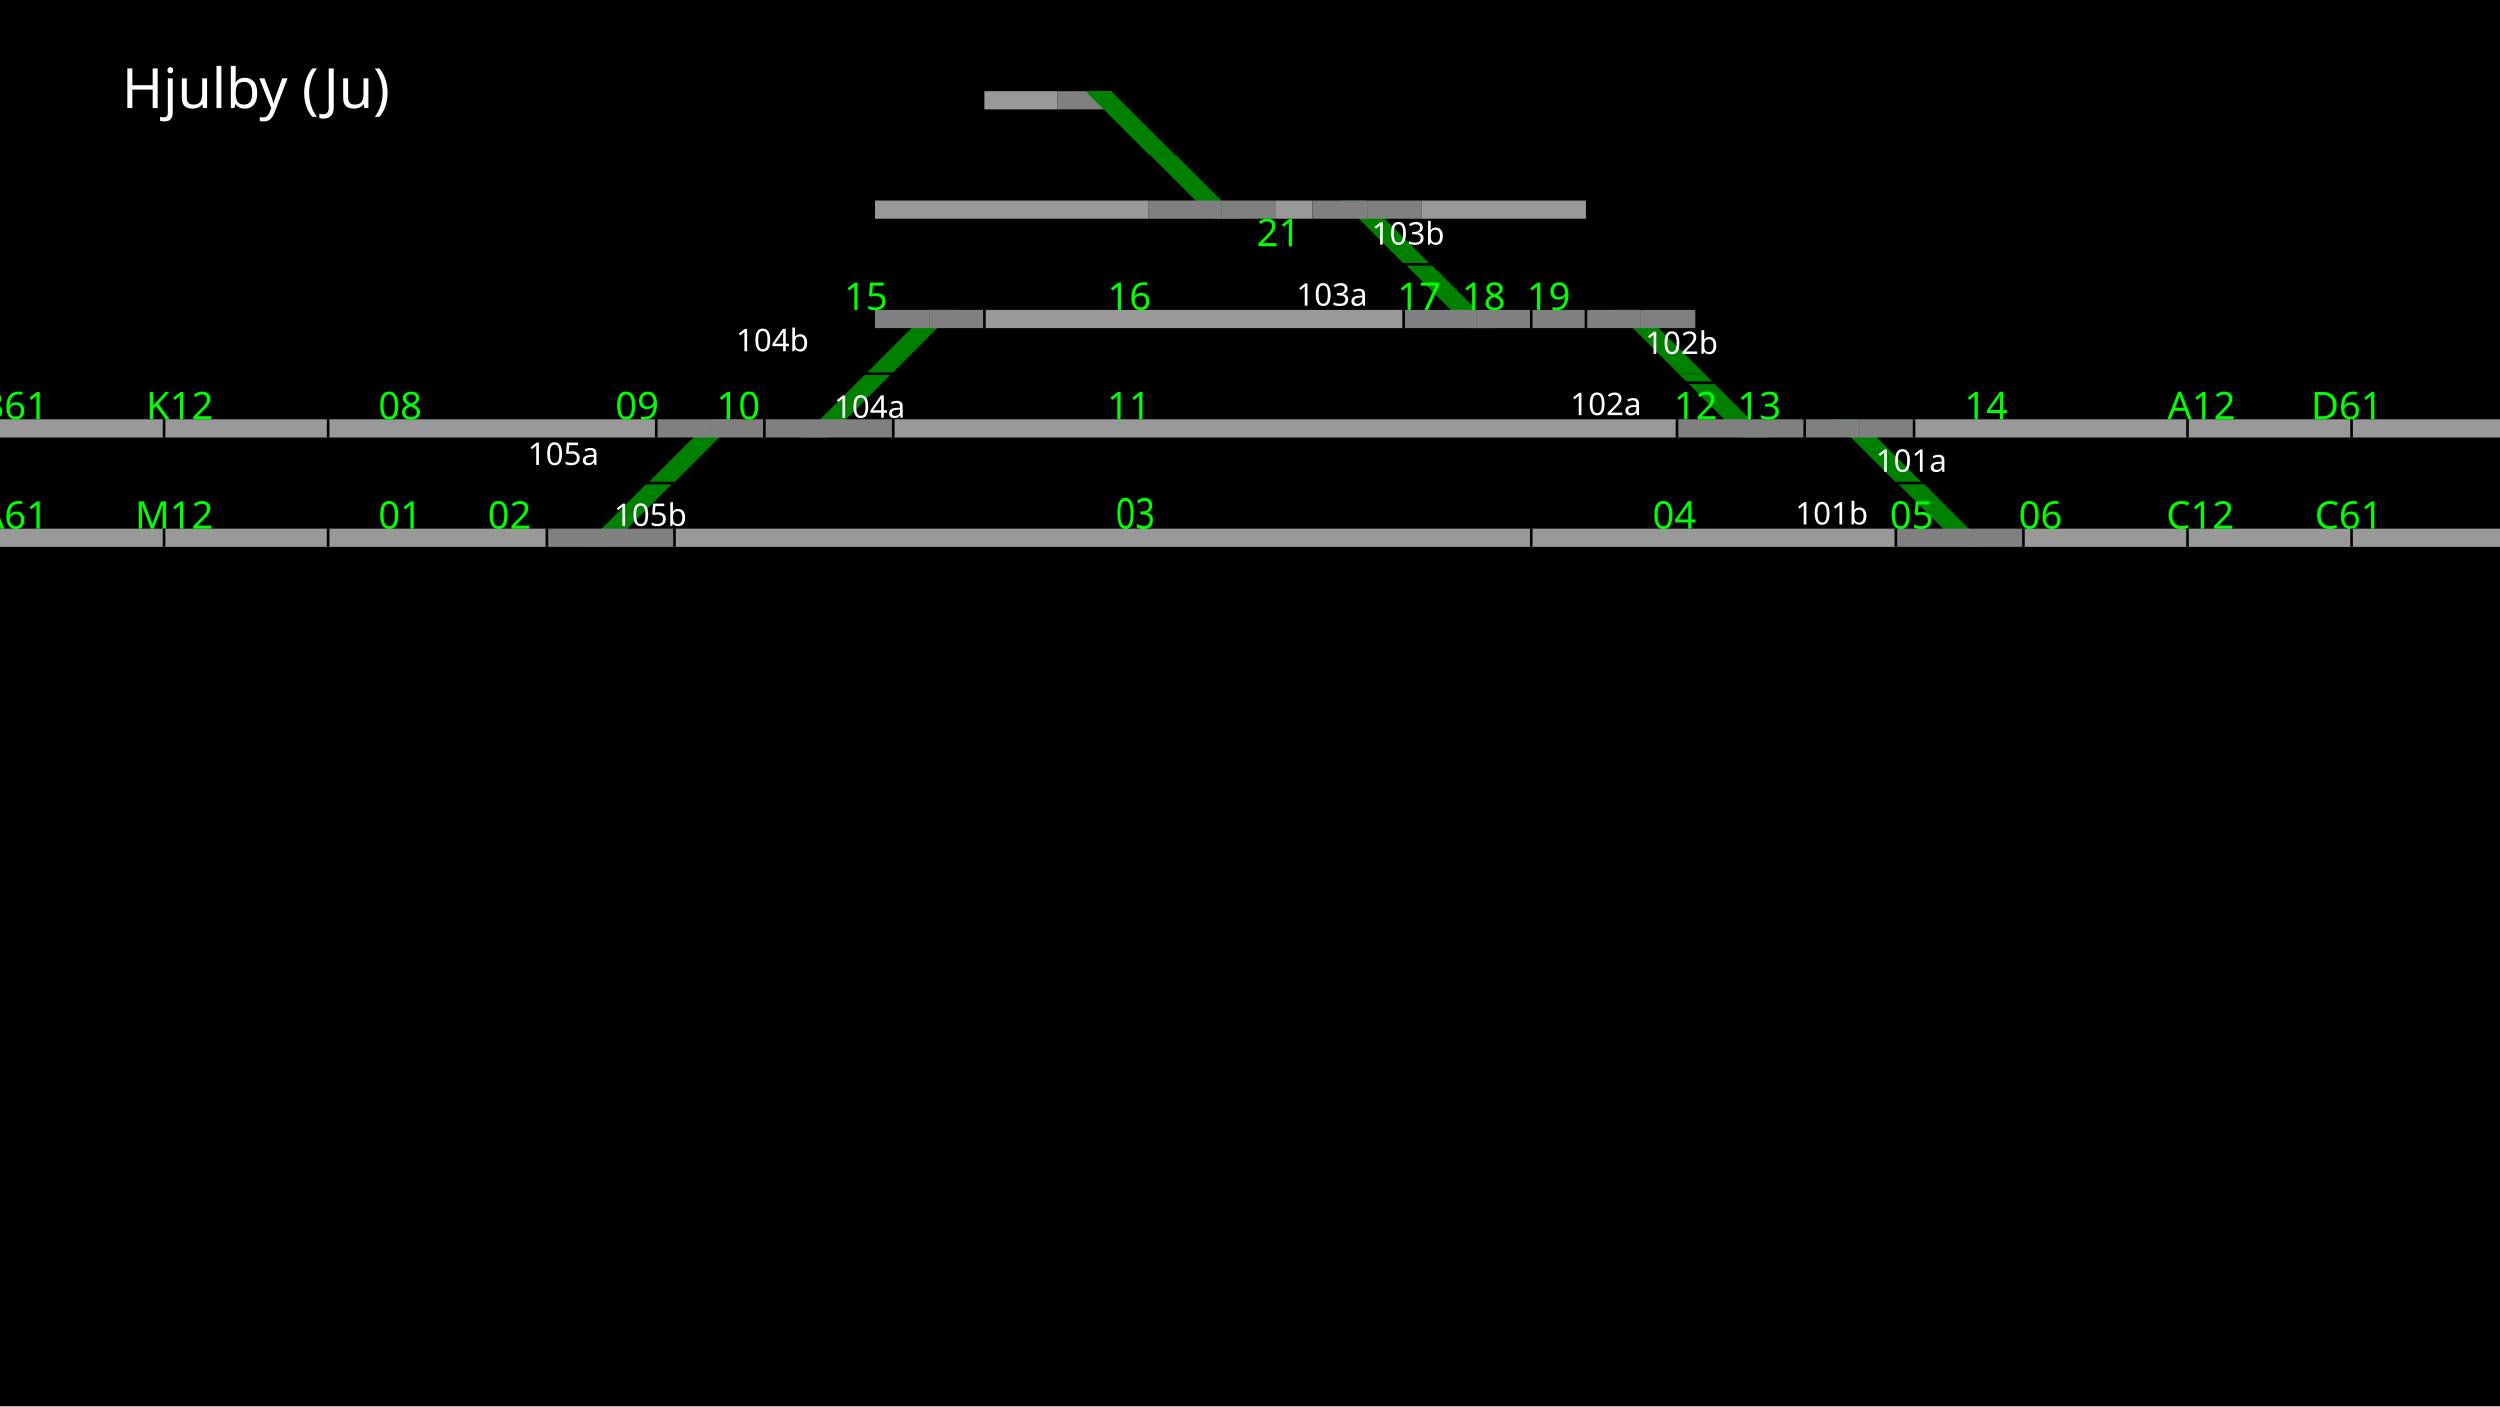
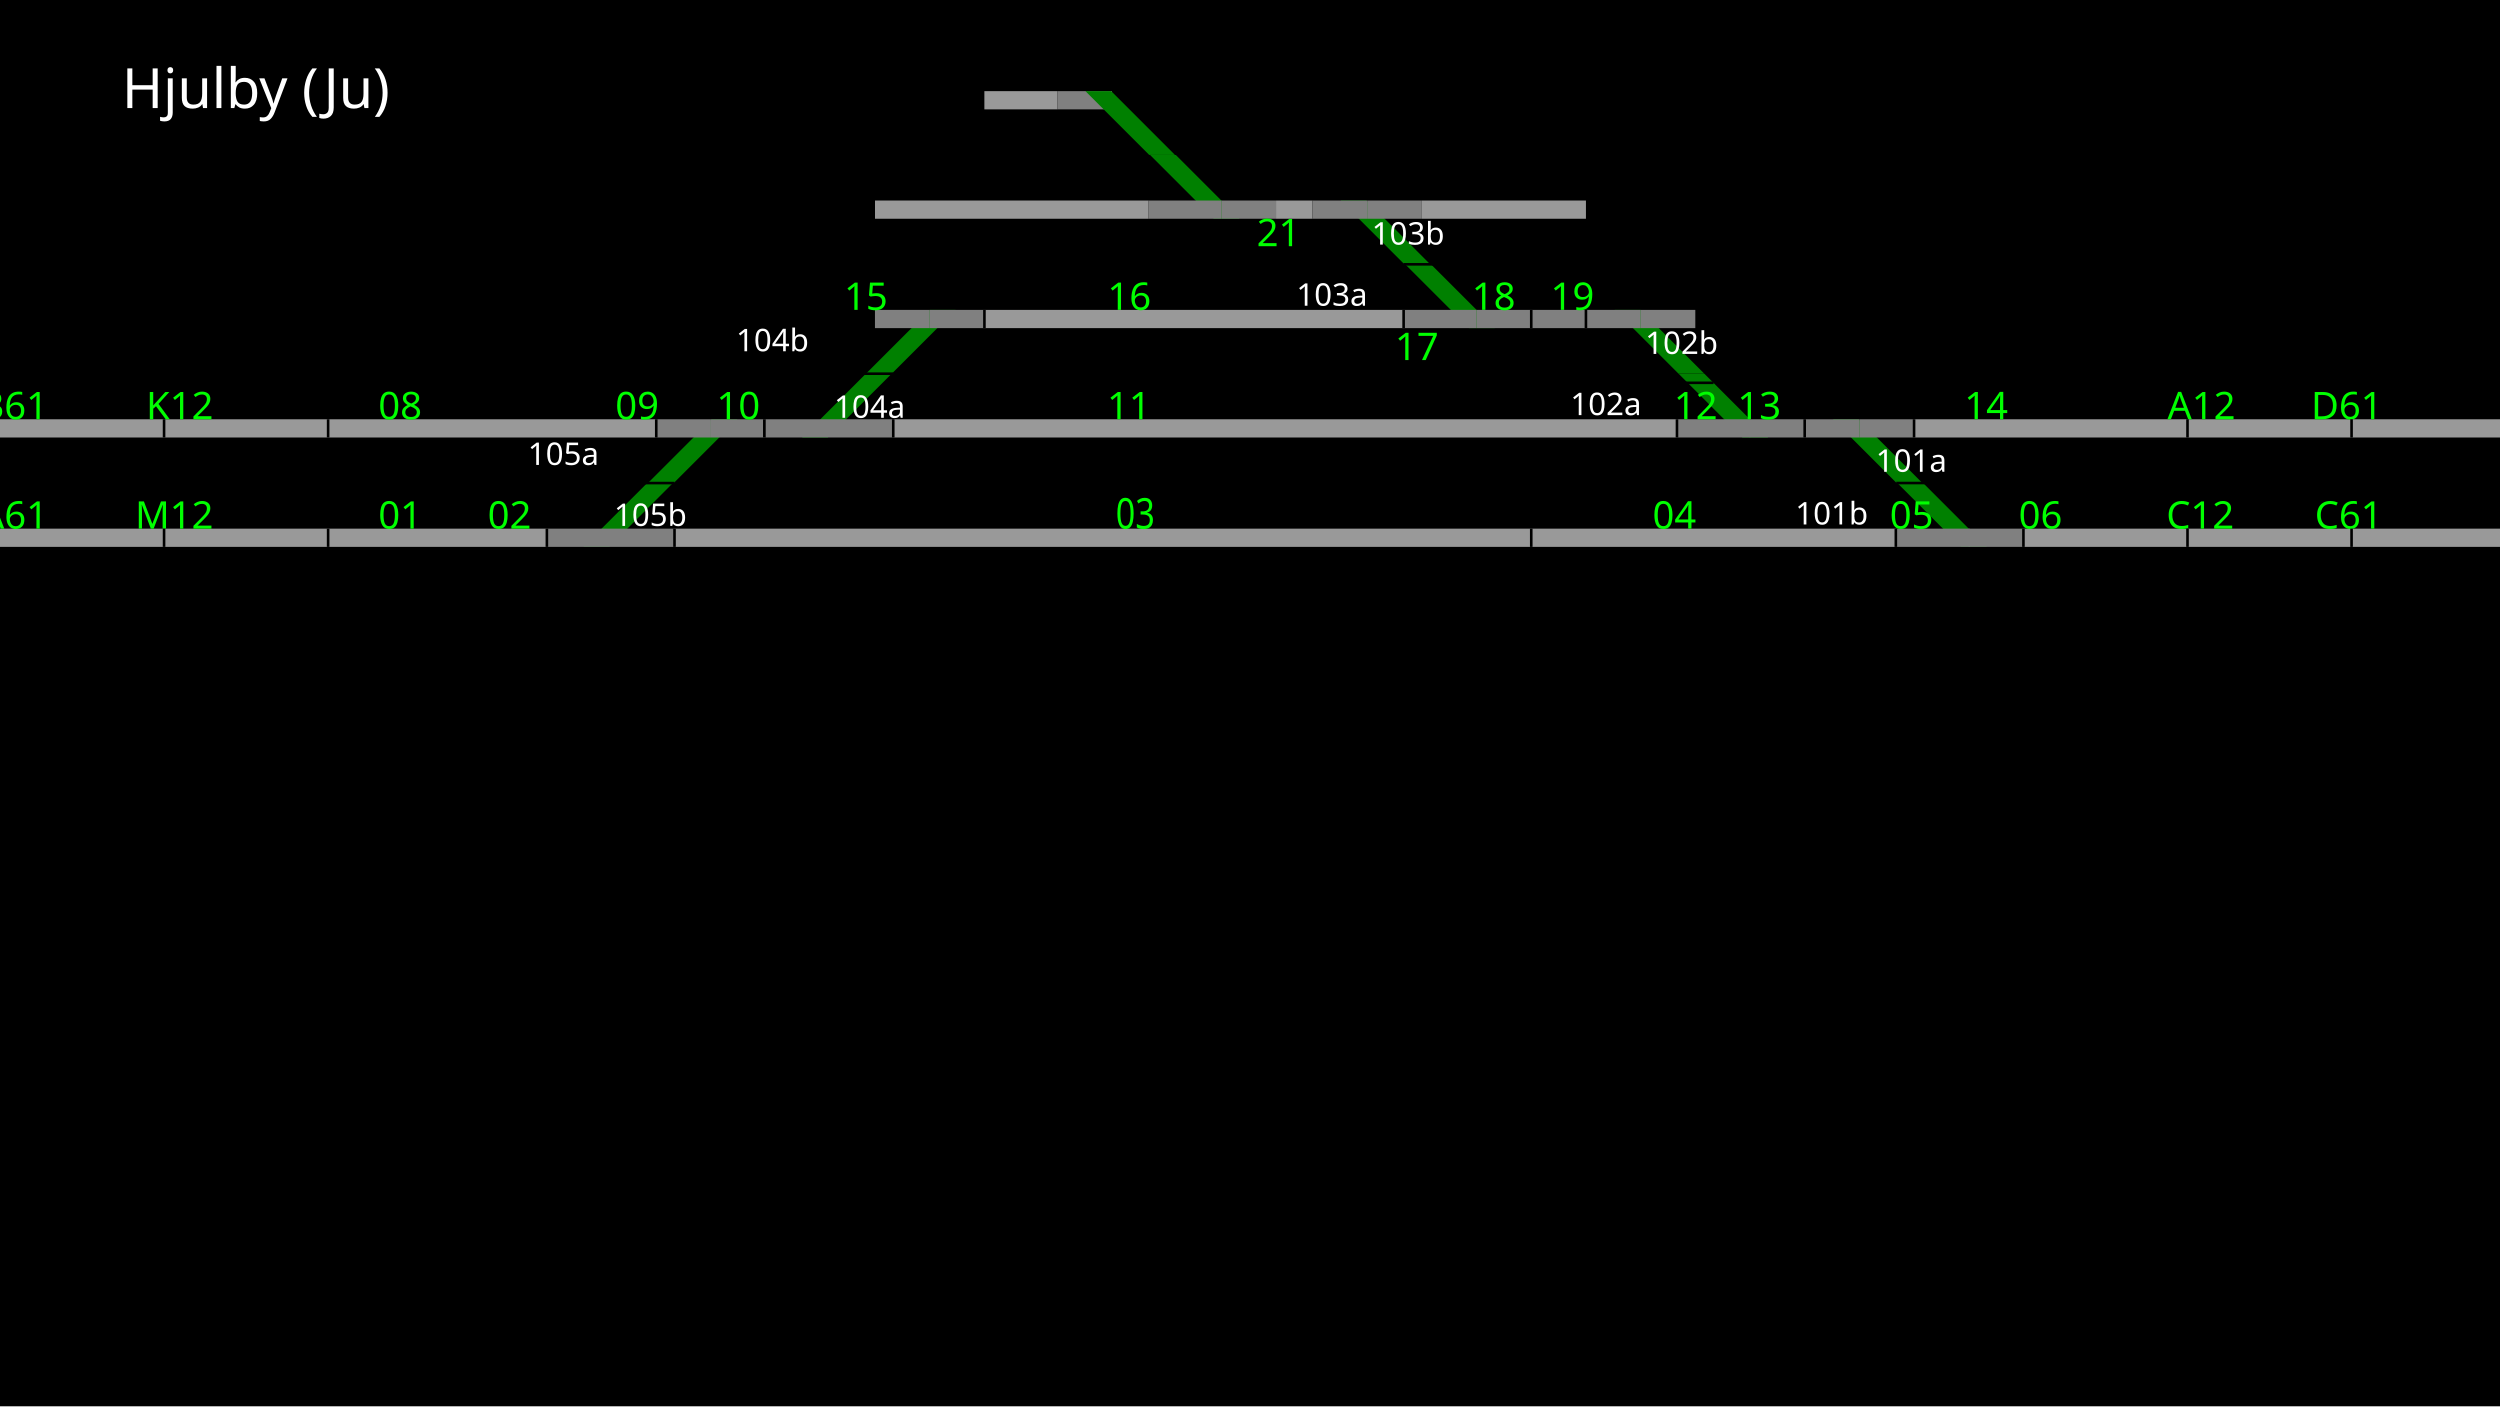
<svg xmlns="http://www.w3.org/2000/svg" width="1920" height="1080" viewBox="0 0 1920 1080" version="1.1" id="svg1">
  <defs id="defs1" />
  <g id="layer1">
    <rect style="fill:#000000;fill-opacity:1;stroke-width:21.602;stroke-linecap:round;stroke-linejoin:round;paint-order:fill markers stroke" id="rect1" width="1920" height="1080" x="0" y="0" />
  </g>
  <g id="layer2" style="fill:#999999">
    <g id="g31">
      <g id="g42" style="display:inline">
        <g id="g15-4-6-0" style="display:inline;fill:#999999" transform="matrix(-1,0,0,1,2492.017,0)">
          <rect style="fill:#008000;fill-opacity:1;stroke-width:1.264;stroke-linecap:round;stroke-linejoin:round;paint-order:fill markers stroke" id="rect3-7-10-3-6-9-1-7" width="69.25" height="19.799" x="-237.588" y="1708" transform="matrix(0.7071068,-0.7071068,1,0,0,0)" />
          <rect style="display:inline;fill:#808080;fill-opacity:1;stroke-width:0.828;stroke-linecap:round;stroke-linejoin:round;paint-order:fill markers stroke" id="rect3-7-8-1-06-8-0" width="41.999" height="14" x="-980" y="154" transform="translate(2492.017)" />
          <rect style="display:inline;fill:#808080;fill-opacity:1;stroke-width:0.956;stroke-linecap:round;stroke-linejoin:round;paint-order:fill markers stroke" id="rect3-7-8-1-06-8" width="56" height="14" x="1554.017" y="154" />
        </g>
        <rect style="fill:#999999;fill-opacity:1;stroke-width:0.112;stroke-linecap:round;stroke-linejoin:round;paint-order:fill markers stroke" id="rect2-0-2-159" width="56" height="14" x="756" y="70" />
        <rect style="display:inline;fill:#808080;fill-opacity:1;stroke-width:0.828;stroke-linecap:round;stroke-linejoin:round;paint-order:fill markers stroke" id="rect3-7-8-2-65-8" width="42" height="14" x="812" y="-84" transform="scale(1,-1)" />
        <rect style="fill:#008000;fill-opacity:1;stroke-width:1.264;stroke-linecap:round;stroke-linejoin:round;paint-order:fill markers stroke" id="rect3-7-10-3-6-04-7-4" width="69.25" height="19.799" x="98.995" y="763.617" transform="matrix(0.7071068,0.7071068,1,0,0,0)" />
        <rect style="fill:#999999;fill-opacity:1;stroke-width:0.216;stroke-linecap:round;stroke-linejoin:round;paint-order:fill markers stroke" id="rect2-0-2-9" width="210" height="14" x="672" y="154" />
        <rect style="display:inline;fill:#999999;fill-opacity:1;stroke-width:0.079;stroke-linecap:round;stroke-linejoin:round;paint-order:fill markers stroke" id="rect2-0-2-3-8" width="28" height="14" x="980" y="154" />
        <rect style="fill:#999999;fill-opacity:1;stroke-width:0.168;stroke-linecap:round;stroke-linejoin:round;paint-order:fill markers stroke" id="rect2-0-2-3" width="126" height="14" x="1092" y="154" />
      </g>
      <g id="g43" style="display:inline">
        <g id="g30" style="display:inline;fill:#999999">
          <g id="g15-48-5" style="fill:#999999" transform="matrix(1,0,0,-1,-510.3831,322)">
            <rect style="fill:#008000;fill-opacity:1;stroke-width:1.264;stroke-linecap:round;stroke-linejoin:round;paint-order:fill markers stroke" id="rect3-7-10-3-6-04-2" width="69.25" height="19.799" x="-237.588" y="1708" transform="matrix(0.7071068,-0.7071068,1,0,0,0)" />
            <rect style="display:inline;fill:#808080;fill-opacity:1;stroke-width:0.828;stroke-linecap:round;stroke-linejoin:round;paint-order:fill markers stroke" id="rect3-7-8-2-6-5" width="42" height="14" x="1560.383" y="154" />
            <rect style="display:inline;fill:#808080;fill-opacity:1;stroke-width:0.828;stroke-linecap:round;stroke-linejoin:round;paint-order:fill markers stroke" id="rect3-7-8-2-4" width="42" height="14" x="1518.383" y="154" />
          </g>
          <g id="g15-4-2" style="fill:#999999" transform="translate(-1092,252)">
            <rect style="fill:#008000;fill-opacity:1;stroke-width:1.264;stroke-linecap:round;stroke-linejoin:round;paint-order:fill markers stroke" id="rect3-7-10-3-6-9-0" width="69.25" height="19.799" x="-237.588" y="1708" transform="matrix(0.7071068,-0.7071068,1,0,0,0)" />
            <rect style="display:inline;fill:#808080;fill-opacity:1;stroke-width:1.264;stroke-linecap:round;stroke-linejoin:round;paint-order:fill markers stroke" id="rect3-7-8-1-6" width="98.017" height="14" x="1512" y="154" />
          </g>
          <g id="g15-48-3" style="fill:#999999" transform="rotate(180,1053.191,245)">
            <rect style="fill:#008000;fill-opacity:1;stroke-width:1.264;stroke-linecap:round;stroke-linejoin:round;paint-order:fill markers stroke" id="rect3-7-10-3-6-04-1" width="69.25" height="19.799" x="-237.588" y="1708" transform="matrix(0.7071068,-0.7071068,1,0,0,0)" />
            <rect style="display:inline;fill:#808080;fill-opacity:1;stroke-width:0.828;stroke-linecap:round;stroke-linejoin:round;paint-order:fill markers stroke" id="rect3-7-8-2-6-4" width="42" height="14" x="1560.383" y="154" />
            <rect style="display:inline;fill:#808080;fill-opacity:1;stroke-width:0.828;stroke-linecap:round;stroke-linejoin:round;paint-order:fill markers stroke" id="rect3-7-8-2-9" width="42" height="14" x="1518.383" y="154" />
          </g>
          <g id="g15-4-6-8" style="fill:#999999" transform="rotate(180,1136.929,203)">
            <rect style="fill:#008000;fill-opacity:1;stroke-width:1.264;stroke-linecap:round;stroke-linejoin:round;paint-order:fill markers stroke" id="rect3-7-10-3-6-9-1-9" width="69.25" height="19.799" x="-237.588" y="1708" transform="matrix(0.7071068,-0.7071068,1,0,0,0)" />
            <rect style="display:inline;fill:#808080;fill-opacity:1;stroke-width:0.828;stroke-linecap:round;stroke-linejoin:round;paint-order:fill markers stroke" id="rect3-7-8-1-06-7" width="42.035" height="14" x="1517.824" y="154" />
            <rect style="display:inline;fill:#808080;fill-opacity:1;stroke-width:0.828;stroke-linecap:round;stroke-linejoin:round;paint-order:fill markers stroke" id="rect3-7-8-1-06-7-0" width="42.035" height="14" x="-1601.894" y="-168" transform="scale(-1)" />
          </g>
          <g id="g15-4-7-8" style="fill:#999999" transform="translate(-924,168)">
            <rect style="fill:#008000;fill-opacity:1;stroke-width:1.264;stroke-linecap:round;stroke-linejoin:round;paint-order:fill markers stroke" id="rect3-7-10-3-6-9-8-9" width="69.25" height="19.799" x="-237.588" y="1708" transform="matrix(0.7071068,-0.7071068,1,0,0,0)" />
            <rect style="display:inline;fill:#808080;fill-opacity:1;stroke-width:1.264;stroke-linecap:round;stroke-linejoin:round;paint-order:fill markers stroke" id="rect3-7-8-1-4-2" width="98.017" height="14" x="1512" y="154" />
          </g>
          <g id="g15-4-6" style="fill:#999999" transform="matrix(-1,0,0,1,2688,84)">
            <rect style="fill:#008000;fill-opacity:1;stroke-width:1.264;stroke-linecap:round;stroke-linejoin:round;paint-order:fill markers stroke" id="rect3-7-10-3-6-9-1" width="69.25" height="19.799" x="-237.588" y="1708" transform="matrix(0.7071068,-0.7071068,1,0,0,0)" />
            <rect style="display:inline;fill:#808080;fill-opacity:1;stroke-width:0.956;stroke-linecap:round;stroke-linejoin:round;paint-order:fill markers stroke" id="rect3-7-8-1-06" width="56.017" height="14" x="1554" y="154" />
            <rect style="display:inline;fill:#808080;fill-opacity:1;stroke-width:0.828;stroke-linecap:round;stroke-linejoin:round;paint-order:fill markers stroke" id="rect3-7-8-1-06-0" width="42.008" height="14" x="-1176" y="238" transform="translate(2688,-84)" />
          </g>
          <g id="g15-4-7-4" style="fill:#999999" transform="matrix(1,0,0,-1,-299.8826,406)">
            <rect style="fill:#008000;fill-opacity:1;stroke-width:1.264;stroke-linecap:round;stroke-linejoin:round;paint-order:fill markers stroke" id="rect3-7-10-3-6-9-8-0" width="69.25" height="19.799" x="-237.588" y="1708" transform="matrix(0.7071068,-0.7071068,1,0,0,0)" />
            <rect style="display:inline;fill:#808080;fill-opacity:1;stroke-width:0.828;stroke-linecap:round;stroke-linejoin:round;paint-order:fill markers stroke" id="rect3-7-8-1-4-6" width="42" height="14" x="1559.883" y="154" />
            <rect style="display:inline;fill:#808080;fill-opacity:1;stroke-width:0.828;stroke-linecap:round;stroke-linejoin:round;paint-order:fill markers stroke" id="rect3-7-8-1-4-6-8" width="42" height="14" x="1260" y="-252" transform="translate(257.8826,406)" />
          </g>
          <g id="g15-4-7" style="fill:#999999" transform="matrix(-1,0,0,1,2897.928,168)">
            <rect style="fill:#008000;fill-opacity:1;stroke-width:1.264;stroke-linecap:round;stroke-linejoin:round;paint-order:fill markers stroke" id="rect3-7-10-3-6-9-8" width="69.25" height="19.799" x="-237.588" y="1708" transform="matrix(0.7071068,-0.7071068,1,0,0,0)" />
            <rect style="display:inline;fill:#808080;fill-opacity:1;stroke-width:0.957;stroke-linecap:round;stroke-linejoin:round;paint-order:fill markers stroke" id="rect3-7-8-1-4" width="56.177" height="14" x="1553.84" y="154" />
            <rect style="display:inline;fill:#808080;fill-opacity:1;stroke-width:0.829;stroke-linecap:round;stroke-linejoin:round;paint-order:fill markers stroke" id="rect3-7-8-1-4-0" width="42.088" height="14" x="-1385.995" y="322" transform="translate(2897.928,-168)" />
          </g>
          <g id="g15-4" style="fill:#999999" transform="matrix(-1,0,0,1,3066,252)">
            <rect style="fill:#008000;fill-opacity:1;stroke-width:1.264;stroke-linecap:round;stroke-linejoin:round;paint-order:fill markers stroke" id="rect3-7-10-3-6-9" width="69.25" height="19.799" x="-237.588" y="1708" transform="matrix(0.7071068,-0.7071068,1,0,0,0)" />
            <rect style="display:inline;fill:#808080;fill-opacity:1;stroke-width:0.961;stroke-linecap:round;stroke-linejoin:round;paint-order:fill markers stroke" id="rect3-7-8-1-7" width="56.617" height="14" x="-1512.617" y="406" transform="translate(3066,-252)" />
            <rect style="display:inline;fill:#808080;fill-opacity:1;stroke-width:0.828;stroke-linecap:round;stroke-linejoin:round;paint-order:fill markers stroke" id="rect3-7-8-1" width="42" height="14" x="1512" y="154" />
          </g>
          <g id="g15-48" style="fill:#999999" transform="matrix(1,0,0,-1,-132.383,490)">
            <rect style="fill:#008000;fill-opacity:1;stroke-width:1.264;stroke-linecap:round;stroke-linejoin:round;paint-order:fill markers stroke" id="rect3-7-10-3-6-04" width="69.25" height="19.799" x="-237.588" y="1708" transform="matrix(0.7071068,-0.7071068,1,0,0,0)" />
            <rect style="display:inline;fill:#808080;fill-opacity:1;stroke-width:0.828;stroke-linecap:round;stroke-linejoin:round;paint-order:fill markers stroke" id="rect3-7-8-2-6" width="42" height="14" x="1560.383" y="154" />
            <rect style="display:inline;fill:#808080;fill-opacity:1;stroke-width:0.828;stroke-linecap:round;stroke-linejoin:round;paint-order:fill markers stroke" id="rect3-7-8-2" width="42" height="14" x="1518.383" y="154" />
          </g>
        </g>
        <rect style="display:inline;fill:#808080;fill-opacity:1;stroke-width:0.828;stroke-linecap:round;stroke-linejoin:round;paint-order:fill markers stroke" id="rect3-7-8-1-4-6-8-1" width="42" height="14" x="1475.883" y="154" transform="matrix(1,0,0,-1,-299.8826,406)" />
        <rect style="fill:#999999;fill-opacity:1;stroke-width:0.268;stroke-linecap:round;stroke-linejoin:round;paint-order:fill markers stroke" id="rect2-0-2-15" width="321.948" height="14" x="756.035" y="238" />
        <rect style="fill:#999999;fill-opacity:1;stroke-width:0.159;stroke-linecap:round;stroke-linejoin:round;paint-order:fill markers stroke" id="rect2-8-8-4" width="114" height="14" x="1806" y="322" />
        <rect style="fill:#999999;fill-opacity:1;stroke-width:0.168;stroke-linecap:round;stroke-linejoin:round;paint-order:fill markers stroke" id="rect2-8-8" width="126" height="14" x="1680" y="322" />
        <rect style="fill:#999999;fill-opacity:1;stroke-width:0.216;stroke-linecap:round;stroke-linejoin:round;paint-order:fill markers stroke" id="rect2-8" width="210" height="14" x="1470" y="322" />
        <rect style="fill:#999999;fill-opacity:1;stroke-width:0.366;stroke-linecap:round;stroke-linejoin:round;paint-order:fill markers stroke" id="rect2-0-2-2" width="601.895" height="14" x="686.017" y="322" />
        <rect style="fill:#999999;fill-opacity:1;stroke-width:0.237;stroke-linecap:round;stroke-linejoin:round;paint-order:fill markers stroke" id="rect2-09" width="252" height="14" x="252" y="322" />
        <rect style="fill:#999999;fill-opacity:1;stroke-width:0.168;stroke-linecap:round;stroke-linejoin:round;paint-order:fill markers stroke" id="rect2-9" width="126" height="14" x="126" y="322" />
        <rect style="fill:#999999;fill-opacity:1;stroke-width:0.168;stroke-linecap:round;stroke-linejoin:round;paint-order:fill markers stroke" id="rect2" width="126" height="14" x="0" y="322" />
        <rect style="fill:#999999;fill-opacity:1;stroke-width:0.159;stroke-linecap:round;stroke-linejoin:round;paint-order:fill markers stroke" id="rect2-0-2" width="114" height="14" x="1806" y="406" />
        <rect style="fill:#999999;fill-opacity:1;stroke-width:0.168;stroke-linecap:round;stroke-linejoin:round;paint-order:fill markers stroke" id="rect2-0-2-29" width="126" height="14" x="1680" y="406" />
        <rect style="fill:#999999;fill-opacity:1;stroke-width:0.168;stroke-linecap:round;stroke-linejoin:round;paint-order:fill markers stroke" id="rect2-0-2-27" width="126" height="14" x="1554" y="406" />
        <rect style="fill:#999999;fill-opacity:1;stroke-width:0.25;stroke-linecap:round;stroke-linejoin:round;paint-order:fill markers stroke" id="rect2-0-2-1-6" width="280" height="14" x="1176" y="406" />
        <rect style="fill:#999999;fill-opacity:1;stroke-width:0.383;stroke-linecap:round;stroke-linejoin:round;paint-order:fill markers stroke" id="rect2-0-2-1" width="657.983" height="14" x="518.017" y="406" />
        <rect style="fill:#999999;fill-opacity:1;stroke-width:0.194;stroke-linecap:round;stroke-linejoin:round;paint-order:fill markers stroke" id="rect2-0-8" width="168" height="14" x="252" y="406" />
        <rect style="fill:#999999;fill-opacity:1;stroke-width:0.168;stroke-linecap:round;stroke-linejoin:round;paint-order:fill markers stroke" id="rect2-0-9" width="126" height="14" x="126" y="406" />
        <rect style="fill:#999999;fill-opacity:1;stroke-width:0.168;stroke-linecap:round;stroke-linejoin:round;paint-order:fill markers stroke" id="rect2-0" width="126" height="14" x="0" y="406" />
      </g>
    </g>
    <g id="g8" style="display:inline">
      <text xml:space="preserve" style="fill:#00ff00;display:inline;font-size:29.333px;line-height:normal;font-family:OCRA;-inkscape-font-specification:'OCRA, Normal';font-variant-ligatures:none;text-decoration-color:#000000;text-anchor:end;stroke-width:0;-inkscape-stroke:none;stop-color:#000000;font-weight:normal;font-style:normal;font-stretch:normal;font-variant:normal;font-variant-caps:normal;font-variant-numeric:normal;font-variant-east-asian:normal" x="1052.091" y="189.067" id="text22">
        <tspan id="tspan22" x="1052.091" y="189.067">21</tspan>
      </text>
-       <text xml:space="preserve" style="fill:#00ff00;font-size:29.333px;line-height:normal;font-family:OCRA;-inkscape-font-specification:'OCRA, Normal';font-variant-ligatures:none;text-decoration-color:#000000;text-anchor:end;stroke-width:0;-inkscape-stroke:none;stop-color:#000000;font-weight:normal;font-style:normal;font-stretch:normal;font-variant:normal;font-variant-caps:normal;font-variant-numeric:normal;font-variant-east-asian:normal" x="1259.487" y="238" id="text27">
-         <tspan id="tspan27" x="1259.487" y="238">19</tspan>
-       </text>
-       <text xml:space="preserve" style="fill:#00ff00;font-size:29.333px;line-height:normal;font-family:OCRA;-inkscape-font-specification:'OCRA, Normal';font-variant-ligatures:none;text-decoration-color:#000000;text-anchor:end;stroke-width:0;-inkscape-stroke:none;stop-color:#000000;font-weight:normal;font-style:normal;font-stretch:normal;font-variant:normal;font-variant-caps:normal;font-variant-numeric:normal;font-variant-east-asian:normal" x="1209.639" y="238" id="text26">
-         <tspan id="tspan26" x="1209.639" y="238">18</tspan>
-       </text>
-       <text xml:space="preserve" style="fill:#00ff00;font-size:29.333px;line-height:normal;font-family:OCRA;-inkscape-font-specification:'OCRA, Normal';font-variant-ligatures:none;text-decoration-color:#000000;text-anchor:end;stroke-width:0;-inkscape-stroke:none;stop-color:#000000;font-weight:normal;font-style:normal;font-stretch:normal;font-variant:normal;font-variant-caps:normal;font-variant-numeric:normal;font-variant-east-asian:normal" x="1160.084" y="238" id="text25">
-         <tspan id="tspan25" x="1160.084" y="238">17</tspan>
+       <text xml:space="preserve" style="font-style:normal;font-variant:normal;font-weight:normal;font-stretch:normal;font-size:29.333px;line-height:normal;font-family:OCRA;-inkscape-font-specification:'OCRA, Normal';font-variant-ligatures:none;font-variant-caps:normal;font-variant-numeric:normal;font-variant-east-asian:normal;text-decoration-color:#000000;text-anchor:end;fill:#00ff00;stroke-width:0;-inkscape-stroke:none;stop-color:#000000" x="1277.786" y="238" id="text27">
+         <tspan id="tspan27" x="1277.786" y="238">19</tspan>
+       </text>
+       <text xml:space="preserve" style="font-style:normal;font-variant:normal;font-weight:normal;font-stretch:normal;font-size:29.333px;line-height:normal;font-family:OCRA;-inkscape-font-specification:'OCRA, Normal';font-variant-ligatures:none;font-variant-caps:normal;font-variant-numeric:normal;font-variant-east-asian:normal;text-decoration-color:#000000;text-anchor:end;fill:#00ff00;stroke-width:0;-inkscape-stroke:none;stop-color:#000000" x="1217.311" y="238" id="text26">
+         <tspan id="tspan26" x="1217.311" y="238">18</tspan>
+       </text>
+       <text xml:space="preserve" style="font-style:normal;font-variant:normal;font-weight:normal;font-stretch:normal;font-size:29.333px;line-height:normal;font-family:OCRA;-inkscape-font-specification:'OCRA, Normal';font-variant-ligatures:none;font-variant-caps:normal;font-variant-numeric:normal;font-variant-east-asian:normal;text-decoration-color:#000000;text-anchor:end;fill:#00ff00;stroke-width:0;-inkscape-stroke:none;stop-color:#000000" x="1158.281" y="276.533" id="text25">
+         <tspan id="tspan25" x="1158.281" y="276.533">17</tspan>
      </text>
      <text xml:space="preserve" style="fill:#00ff00;font-size:29.333px;line-height:normal;font-family:OCRA;-inkscape-font-specification:'OCRA, Normal';font-variant-ligatures:none;text-decoration-color:#000000;text-anchor:end;stroke-width:0;-inkscape-stroke:none;stop-color:#000000;font-weight:normal;font-style:normal;font-stretch:normal;font-variant:normal;font-variant-caps:normal;font-variant-numeric:normal;font-variant-east-asian:normal" x="937.487" y="238" id="text21">
        <tspan id="tspan21" x="937.487" y="238">16</tspan>
      </text>
      <text xml:space="preserve" style="font-style:normal;font-variant:normal;font-weight:normal;font-stretch:normal;font-size:29.333px;line-height:normal;font-family:OCRA;-inkscape-font-specification:'OCRA, Normal';font-variant-ligatures:none;font-variant-caps:normal;font-variant-numeric:normal;font-variant-east-asian:normal;text-decoration-color:#000000;text-anchor:end;fill:#00ff00;stroke-width:0;-inkscape-stroke:none;stop-color:#000000" x="735.193" y="238" id="text20">
        <tspan id="tspan20" x="735.193" y="238">15</tspan>
      </text>
      <text xml:space="preserve" style="fill:#00ff00;font-size:29.333px;line-height:normal;font-family:OCRA;-inkscape-font-specification:'OCRA, Normal';font-variant-ligatures:none;text-decoration-color:#000000;text-anchor:end;stroke-width:0;-inkscape-stroke:none;stop-color:#000000;font-weight:normal;font-style:normal;font-stretch:normal;font-variant:normal;font-variant-caps:normal;font-variant-numeric:normal;font-variant-east-asian:normal" x="1883.235" y="322" id="text42">
        <tspan id="tspan42" x="1883.235" y="322">D61</tspan>
      </text>
      <text xml:space="preserve" style="fill:#00ff00;font-size:29.333px;line-height:normal;font-family:OCRA;-inkscape-font-specification:'OCRA, Normal';font-variant-ligatures:none;text-decoration-color:#000000;text-anchor:end;stroke-width:0;-inkscape-stroke:none;stop-color:#000000;font-weight:normal;font-style:normal;font-stretch:normal;font-variant:normal;font-variant-caps:normal;font-variant-numeric:normal;font-variant-east-asian:normal" x="1770.263" y="322" id="text41">
        <tspan id="tspan41" x="1770.263" y="322">A12</tspan>
      </text>
      <text xml:space="preserve" style="fill:#00ff00;font-size:29.333px;line-height:normal;font-family:OCRA;-inkscape-font-specification:'OCRA, Normal';font-variant-ligatures:none;text-decoration-color:#000000;text-anchor:end;stroke-width:0;-inkscape-stroke:none;stop-color:#000000;font-weight:normal;font-style:normal;font-stretch:normal;font-variant:normal;font-variant-caps:normal;font-variant-numeric:normal;font-variant-east-asian:normal" x="1595.536" y="322" id="text40">
        <tspan id="tspan40" x="1595.536" y="322">14</tspan>
      </text>
      <text xml:space="preserve" style="fill:#00ff00;display:inline;font-size:29.333px;line-height:normal;font-family:OCRA;-inkscape-font-specification:'OCRA, Normal';font-variant-ligatures:none;text-decoration-color:#000000;text-anchor:end;stroke-width:0;-inkscape-stroke:none;stop-color:#000000;font-weight:normal;font-style:normal;font-stretch:normal;font-variant:normal;font-variant-caps:normal;font-variant-numeric:normal;font-variant-east-asian:normal" x="1421.277" y="322" id="text39">
        <tspan id="tspan39" x="1421.277" y="322">13</tspan>
      </text>
      <text xml:space="preserve" style="fill:#00ff00;font-size:29.333px;line-height:normal;font-family:OCRA;-inkscape-font-specification:'OCRA, Normal';font-variant-ligatures:none;text-decoration-color:#000000;text-anchor:end;stroke-width:0;-inkscape-stroke:none;stop-color:#000000;font-weight:normal;font-style:normal;font-stretch:normal;font-variant:normal;font-variant-caps:normal;font-variant-numeric:normal;font-variant-east-asian:normal" x="1372.505" y="322" id="text38">
        <tspan id="tspan38" x="1372.505" y="322">12</tspan>
      </text>
      <text xml:space="preserve" style="font-size:29.333px;line-height:normal;font-family:OCRA;-inkscape-font-specification:'OCRA, Normal';font-variant-ligatures:none;text-decoration-color:#000000;text-anchor:end;display:inline;fill:#00ff00;stroke-width:0;-inkscape-stroke:none;stop-color:#000000;font-weight:normal;font-style:normal;font-stretch:normal;font-variant:normal;font-variant-caps:normal;font-variant-numeric:normal;font-variant-east-asian:normal" x="937.159" y="322" id="text19">
        <tspan id="tspan19" x="937.159" y="322">11</tspan>
      </text>
      <text xml:space="preserve" style="font-style:normal;font-variant:normal;font-weight:normal;font-stretch:normal;font-size:29.333px;line-height:normal;font-family:OCRA;-inkscape-font-specification:'OCRA, Normal';font-variant-ligatures:none;font-variant-caps:normal;font-variant-numeric:normal;font-variant-east-asian:normal;text-decoration-color:#000000;text-anchor:end;display:inline;fill:#00ff00;stroke-width:0;-inkscape-stroke:none;stop-color:#000000" x="637.193" y="322" id="text18">
        <tspan id="tspan18" x="637.193" y="322">10</tspan>
      </text>
      <text xml:space="preserve" style="font-size:29.333px;line-height:normal;font-family:OCRA;-inkscape-font-specification:'OCRA, Normal';font-variant-ligatures:none;text-decoration-color:#000000;text-anchor:end;fill:#00ff00;stroke-width:0;-inkscape-stroke:none;stop-color:#000000;font-weight:normal;font-style:normal;font-stretch:normal;font-variant:normal;font-variant-caps:normal;font-variant-numeric:normal;font-variant-east-asian:normal" x="559.487" y="322" id="text6">
        <tspan id="tspan6" x="559.487" y="322">09</tspan>
      </text>
      <text xml:space="preserve" style="fill:#00ff00;display:inline;font-size:29.333px;line-height:normal;font-family:OCRA;-inkscape-font-specification:'OCRA, Normal';font-variant-ligatures:none;text-decoration-color:#000000;text-anchor:end;stroke-width:0;-inkscape-stroke:none;stop-color:#000000;font-weight:normal;font-style:normal;font-stretch:normal;font-variant:normal;font-variant-caps:normal;font-variant-numeric:normal;font-variant-east-asian:normal" x="377.487" y="322" id="text5">
        <tspan id="tspan5" x="377.487" y="322">08</tspan>
      </text>
      <text xml:space="preserve" style="fill:#00ff00;display:inline;font-size:29.333px;line-height:normal;font-family:OCRA;-inkscape-font-specification:'OCRA, Normal';font-variant-ligatures:none;text-decoration-color:#000000;text-anchor:end;stroke-width:0;-inkscape-stroke:none;stop-color:#000000;font-weight:normal;font-style:normal;font-stretch:normal;font-variant:normal;font-variant-caps:normal;font-variant-numeric:normal;font-variant-east-asian:normal" x="217.302" y="322" id="text4">
        <tspan id="tspan4" x="217.302" y="322">K12</tspan>
      </text>
      <text xml:space="preserve" style="fill:#00ff00;display:inline;font-size:29.333px;line-height:normal;font-family:OCRA;-inkscape-font-specification:'OCRA, Normal';font-variant-ligatures:none;text-decoration-color:#000000;text-anchor:end;stroke-width:0;-inkscape-stroke:none;stop-color:#000000;font-weight:normal;font-style:normal;font-stretch:normal;font-variant:normal;font-variant-caps:normal;font-variant-numeric:normal;font-variant-east-asian:normal" x="90.235" y="322" id="text3">
        <tspan id="tspan3" x="90.235" y="322">B61</tspan>
      </text>
      <text xml:space="preserve" style="fill:#00ff00;display:inline;font-size:29.333px;line-height:normal;font-family:OCRA;-inkscape-font-specification:'OCRA, Normal';font-variant-ligatures:none;text-decoration-color:#000000;text-anchor:end;stroke-width:0;-inkscape-stroke:none;stop-color:#000000;font-weight:normal;font-style:normal;font-stretch:normal;font-variant:normal;font-variant-caps:normal;font-variant-numeric:normal;font-variant-east-asian:normal" x="1883.235" y="406" id="text35">
        <tspan id="tspan35" x="1883.235" y="406">C61</tspan>
      </text>
      <text xml:space="preserve" style="fill:#00ff00;display:inline;font-size:29.333px;line-height:normal;font-family:OCRA;-inkscape-font-specification:'OCRA, Normal';font-variant-ligatures:none;text-decoration-color:#000000;text-anchor:end;stroke-width:0;-inkscape-stroke:none;stop-color:#000000;font-weight:normal;font-style:normal;font-stretch:normal;font-variant:normal;font-variant-caps:normal;font-variant-numeric:normal;font-variant-east-asian:normal" x="1769.235" y="406" id="text34">
        <tspan id="tspan34" x="1769.235" y="406">C12</tspan>
      </text>
      <text xml:space="preserve" style="fill:#00ff00;display:inline;font-size:29.333px;line-height:normal;font-family:OCRA;-inkscape-font-specification:'OCRA, Normal';font-variant-ligatures:none;text-decoration-color:#000000;text-anchor:end;stroke-width:0;-inkscape-stroke:none;stop-color:#000000;font-weight:normal;font-style:normal;font-stretch:normal;font-variant:normal;font-variant-caps:normal;font-variant-numeric:normal;font-variant-east-asian:normal" x="1637.273" y="406" id="text33">
        <tspan id="tspan33" x="1637.273" y="406">06</tspan>
      </text>
      <text xml:space="preserve" style="fill:#00ff00;display:inline;font-size:29.333px;line-height:normal;font-family:OCRA;-inkscape-font-specification:'OCRA, Normal';font-variant-ligatures:none;text-decoration-color:#000000;text-anchor:end;stroke-width:0;-inkscape-stroke:none;stop-color:#000000;font-weight:normal;font-style:normal;font-stretch:normal;font-variant:normal;font-variant-caps:normal;font-variant-numeric:normal;font-variant-east-asian:normal" x="1538.297" y="406" id="text32">
        <tspan id="tspan32" x="1538.297" y="406">05</tspan>
      </text>
      <text xml:space="preserve" style="fill:#00ff00;font-size:29.333px;line-height:normal;font-family:OCRA;-inkscape-font-specification:'OCRA, Normal';font-variant-ligatures:none;text-decoration-color:#000000;text-anchor:end;stroke-width:0;-inkscape-stroke:none;stop-color:#000000;font-weight:normal;font-style:normal;font-stretch:normal;font-variant:normal;font-variant-caps:normal;font-variant-numeric:normal;font-variant-east-asian:normal" x="1356.064" y="406" id="text31">
        <tspan id="tspan31" x="1356.064" y="406">04</tspan>
      </text>
      <text xml:space="preserve" style="font-size:29.333px;line-height:normal;font-family:OCRA;-inkscape-font-specification:'OCRA, Normal';font-variant-ligatures:none;text-decoration-color:#000000;text-anchor:end;display:inline;fill:#00ff00;stroke-width:0;-inkscape-stroke:none;stop-color:#000000;font-weight:normal;font-style:normal;font-stretch:normal;font-variant:normal;font-variant-caps:normal;font-variant-numeric:normal;font-variant-east-asian:normal" x="1042.33" y="364.135" id="text17" transform="scale(0.8968839,1.114972)">
        <tspan id="tspan17" x="1042.33" y="364.135" style="stroke-width:0;-inkscape-font-specification:'OCRA, Normal';font-family:OCRA;font-weight:normal;font-style:normal;font-stretch:normal;font-variant:normal;font-size:29.333px;font-variant-ligatures:none;font-variant-caps:normal;font-variant-numeric:normal;font-variant-east-asian:normal">03</tspan>
      </text>
      <text xml:space="preserve" style="fill:#00ff00;display:inline;font-size:29.333px;line-height:normal;font-family:OCRA;-inkscape-font-specification:'OCRA, Normal';font-variant-ligatures:none;text-decoration-color:#000000;text-anchor:end;stroke-width:0;-inkscape-stroke:none;stop-color:#000000;font-weight:normal;font-style:normal;font-stretch:normal;font-variant:normal;font-variant-caps:normal;font-variant-numeric:normal;font-variant-east-asian:normal" x="461.487" y="406" id="text12">
        <tspan id="tspan12" x="461.487" y="406">02</tspan>
      </text>
      <text xml:space="preserve" style="fill:#00ff00;display:inline;font-size:29.333px;line-height:normal;font-family:OCRA;-inkscape-font-specification:'OCRA, Normal';font-variant-ligatures:none;text-decoration-color:#000000;text-anchor:end;stroke-width:0;-inkscape-stroke:none;stop-color:#000000;font-weight:normal;font-style:normal;font-stretch:normal;font-variant:normal;font-variant-caps:normal;font-variant-numeric:normal;font-variant-east-asian:normal" x="377.487" y="406" id="text11">
        <tspan id="tspan11" x="377.487" y="406">01</tspan>
      </text>
      <text xml:space="preserve" style="fill:#00ff00;display:inline;font-size:29.333px;line-height:normal;font-family:OCRA;-inkscape-font-specification:'OCRA, Normal';font-variant-ligatures:none;text-decoration-color:#000000;text-anchor:end;stroke-width:0;-inkscape-stroke:none;stop-color:#000000;font-weight:normal;font-style:normal;font-stretch:normal;font-variant:normal;font-variant-caps:normal;font-variant-numeric:normal;font-variant-east-asian:normal" x="217.302" y="406" id="text10">
        <tspan id="tspan10" x="217.302" y="406">M12</tspan>
      </text>
      <text xml:space="preserve" style="fill:#00ff00;display:inline;font-size:29.333px;line-height:normal;font-family:OCRA;-inkscape-font-specification:'OCRA, Normal';font-variant-ligatures:none;text-decoration-color:#000000;text-anchor:end;stroke-width:0;-inkscape-stroke:none;stop-color:#000000;font-weight:normal;font-style:normal;font-stretch:normal;font-variant:normal;font-variant-caps:normal;font-variant-numeric:normal;font-variant-east-asian:normal" x="90.263" y="406" id="text9">
        <tspan id="tspan9" x="90.263" y="406">A61</tspan>
      </text>
    </g>
    <g id="g7" transform="translate(-7.616973,2.219353)" style="display:inline">
      <text xml:space="preserve" style="font-style:normal;font-variant:normal;font-weight:normal;font-stretch:normal;font-size:24px;line-height:normal;font-family:OCRA;-inkscape-font-specification:'OCRA, Normal';font-variant-ligatures:none;font-variant-caps:normal;font-variant-numeric:normal;font-variant-east-asian:normal;text-decoration-color:#000000;text-anchor:end;fill:#ffffff;stroke-width:0;-inkscape-stroke:none;stop-color:#000000" x="578.79" y="401.701" id="text8">
        <tspan id="tspan8" x="578.79" y="401.701">105b</tspan>
      </text>
      <text xml:space="preserve" style="font-style:normal;font-variant:normal;font-weight:normal;font-stretch:normal;font-size:24px;line-height:normal;font-family:OCRA;-inkscape-font-specification:'OCRA, Normal';font-variant-ligatures:none;font-variant-caps:normal;font-variant-numeric:normal;font-variant-east-asian:normal;text-decoration-color:#000000;text-anchor:end;fill:#ffffff;stroke-width:0;-inkscape-stroke:none;stop-color:#000000" x="511.317" y="354.86" id="text7">
        <tspan id="tspan7" x="511.317" y="354.86">105a</tspan>
      </text>
      <text xml:space="preserve" style="fill:#ffffff;display:inline;font-size:24px;line-height:normal;font-family:OCRA;-inkscape-font-specification:'OCRA, Normal';font-variant-ligatures:none;text-decoration-color:#000000;text-anchor:end;stroke-width:0;-inkscape-stroke:none;stop-color:#000000;font-weight:normal;font-style:normal;font-stretch:normal;font-variant:normal;font-variant-caps:normal;font-variant-numeric:normal;font-variant-east-asian:normal" x="677.366" y="269.764" id="text15" transform="translate(7.616973,-2.219353)">
        <tspan id="tspan15" x="677.366" y="269.764">104b</tspan>
        <tspan x="677.366" y="293.097" id="tspan16" />
      </text>
      <text xml:space="preserve" style="font-style:normal;font-variant:normal;font-weight:normal;font-stretch:normal;font-size:24px;line-height:normal;font-family:OCRA;-inkscape-font-specification:'OCRA, Normal';font-variant-ligatures:none;font-variant-caps:normal;font-variant-numeric:normal;font-variant-east-asian:normal;text-decoration-color:#000000;text-anchor:end;display:inline;fill:#ffffff;stroke-width:0;-inkscape-stroke:none;stop-color:#000000" x="746.501" y="318.657" id="text13">
        <tspan x="746.501" y="318.657" id="tspan14">104a</tspan>
      </text>
      <text xml:space="preserve" style="font-style:normal;font-variant:normal;font-weight:normal;font-stretch:normal;font-size:24px;line-height:normal;font-family:OCRA;-inkscape-font-specification:'OCRA, Normal';font-variant-ligatures:none;font-variant-caps:normal;font-variant-numeric:normal;font-variant-east-asian:normal;text-decoration-color:#000000;text-anchor:end;display:inline;fill:#ffffff;stroke-width:0;-inkscape-stroke:none;stop-color:#000000" x="1160.706" y="185.624" id="text24">
        <tspan id="tspan24" x="1160.706" y="185.624">103b</tspan>
      </text>
      <text xml:space="preserve" style="font-size:24px;line-height:normal;font-family:OCRA;-inkscape-font-specification:'OCRA, Normal';font-variant-ligatures:none;text-decoration-color:#000000;text-anchor:end;display:inline;fill:#ffffff;stroke-width:0;-inkscape-stroke:none;stop-color:#000000;font-weight:normal;font-style:normal;font-stretch:normal;font-variant:normal;font-variant-caps:normal;font-variant-numeric:normal;font-variant-east-asian:normal" x="1101.55" y="232.577" id="text23">
        <tspan id="tspan23" x="1101.55" y="232.577">103a</tspan>
      </text>
      <text xml:space="preserve" style="font-style:normal;font-variant:normal;font-weight:normal;font-stretch:normal;font-size:24px;line-height:normal;font-family:OCRA;-inkscape-font-specification:'OCRA, Normal';font-variant-ligatures:none;font-variant-caps:normal;font-variant-numeric:normal;font-variant-east-asian:normal;text-decoration-color:#000000;text-anchor:end;fill:#ffffff;stroke-width:0;-inkscape-stroke:none;stop-color:#000000" x="1370.736" y="269.624" id="text28">
        <tspan id="tspan28" x="1370.736" y="269.624">102b</tspan>
      </text>
      <text xml:space="preserve" style="fill:#ffffff;display:inline;font-size:24px;line-height:normal;font-family:OCRA;-inkscape-font-specification:'OCRA, Normal';font-variant-ligatures:none;text-decoration-color:#000000;text-anchor:end;stroke-width:0;-inkscape-stroke:none;stop-color:#000000;font-weight:normal;font-style:normal;font-stretch:normal;font-variant:normal;font-variant-caps:normal;font-variant-numeric:normal;font-variant-east-asian:normal" x="1304.352" y="318.796" id="text29" transform="translate(7.616973,-2.219353)">
        <tspan id="tspan29" x="1304.352" y="318.796">102a</tspan>
      </text>
      <text xml:space="preserve" style="fill:#ffffff;font-size:24px;line-height:normal;font-family:OCRA;-inkscape-font-specification:'OCRA, Normal';font-variant-ligatures:none;text-decoration-color:#000000;text-anchor:end;stroke-width:0;-inkscape-stroke:none;stop-color:#000000;font-weight:normal;font-style:normal;font-stretch:normal;font-variant:normal;font-variant-caps:normal;font-variant-numeric:normal;font-variant-east-asian:normal" x="1478.411" y="402.796" id="text36" transform="translate(7.616973,-2.219353)">
        <tspan id="tspan36" x="1478.411" y="402.796">101b</tspan>
      </text>
      <text xml:space="preserve" style="font-style:normal;font-variant:normal;font-weight:normal;font-stretch:normal;font-size:24px;line-height:normal;font-family:OCRA;-inkscape-font-specification:'OCRA, Normal';font-variant-ligatures:none;font-variant-caps:normal;font-variant-numeric:normal;font-variant-east-asian:normal;text-decoration-color:#000000;text-anchor:end;fill:#ffffff;stroke-width:0;-inkscape-stroke:none;stop-color:#000000" x="1546.526" y="360.124" id="text37">
        <tspan id="tspan37" x="1546.526" y="360.124">101a</tspan>
      </text>
    </g>
    <g id="g29">
      <rect style="fill:#000000;display:inline;fill-opacity:1;stroke-width:0.021;stroke-linecap:round;stroke-linejoin:round;paint-order:fill markers stroke" id="rect2-6-9" width="2" height="14" x="1217" y="238" />
      <rect style="fill:#000000;display:inline;fill-opacity:1;stroke-width:0.03;stroke-linecap:round;stroke-linejoin:round;paint-order:fill markers stroke" id="rect2-6-8-6-6-3" width="28" height="2" x="1288" y="293" />
      <rect style="display:inline;fill:#000000;fill-opacity:1;stroke-width:0.021;stroke-linecap:round;stroke-linejoin:round;paint-order:fill markers stroke" id="rect2-6-86" width="2" height="14" x="586" y="322" />
      <rect style="display:inline;fill:#000000;fill-opacity:1;stroke-width:0.021;stroke-linecap:round;stroke-linejoin:round;paint-order:fill markers stroke" id="rect2-6-5" width="2" height="14" x="755.035" y="238" />
      <rect style="display:inline;fill:#000000;fill-opacity:1;stroke-width:0.021;stroke-linecap:round;stroke-linejoin:round;paint-order:fill markers stroke" id="rect2-6-4" width="2" height="14" x="685.017" y="322" />
      <rect style="display:inline;fill:#000000;fill-opacity:1;stroke-width:0.021;stroke-linecap:round;stroke-linejoin:round;paint-order:fill markers stroke" id="rect2-6-47" width="2" height="14" x="517.017" y="406" />
      <rect style="display:inline;fill:#000000;fill-opacity:1;stroke-width:0.03;stroke-linecap:round;stroke-linejoin:round;paint-order:fill markers stroke" id="rect2-6-8-6-1" width="28" height="2" x="657.965" y="286" />
      <rect style="display:inline;fill:#000000;fill-opacity:1;stroke-width:0.03;stroke-linecap:round;stroke-linejoin:round;paint-order:fill markers stroke" id="rect2-6-8-6-6" width="28" height="2" x="1077.842" y="202" />
      <rect style="display:inline;fill:#000000;fill-opacity:1;stroke-width:0.021;stroke-linecap:round;stroke-linejoin:round;paint-order:fill markers stroke" id="rect2-6-6" width="2" height="14" x="1076.983" y="238" />
      <rect style="display:inline;fill:#000000;fill-opacity:1;stroke-width:0.021;stroke-linecap:round;stroke-linejoin:round;paint-order:fill markers stroke" id="rect2-6-2" width="2" height="14" x="1175" y="238" />
      <rect style="display:inline;fill:#000000;fill-opacity:1;stroke-width:0.021;stroke-linecap:round;stroke-linejoin:round;paint-order:fill markers stroke" id="rect2-6-2-6" width="2" height="14" x="1286.912" y="322" />
      <rect style="fill:#000000;display:inline;fill-opacity:1;stroke-width:0.021;stroke-linecap:round;stroke-linejoin:round;paint-order:fill markers stroke" id="rect2-6-8-9" width="2" height="14" x="419" y="406" />
      <rect style="fill:#000000;display:inline;fill-opacity:1;stroke-width:0.021;stroke-linecap:round;stroke-linejoin:round;paint-order:fill markers stroke" id="rect2-6-8-38" width="2" height="14" x="251" y="406" />
      <rect style="fill:#000000;display:inline;fill-opacity:1;stroke-width:0.021;stroke-linecap:round;stroke-linejoin:round;paint-order:fill markers stroke" id="rect2-6-8-8" width="2" height="14" x="125" y="406" />
      <rect style="fill:#000000;display:inline;fill-opacity:1;stroke-width:0.03;stroke-linecap:round;stroke-linejoin:round;paint-order:fill markers stroke" id="rect2-6-8-6" width="28" height="2" x="490" y="370" />
      <rect style="fill:#000000;display:inline;fill-opacity:1;stroke-width:0.021;stroke-linecap:round;stroke-linejoin:round;paint-order:fill markers stroke" id="rect2-6-98" width="2" height="14" x="1175" y="406" />
      <rect style="fill:#000000;display:inline;fill-opacity:1;stroke-width:0.021;stroke-linecap:round;stroke-linejoin:round;paint-order:fill markers stroke" id="rect2-6-8-3" width="2" height="14" x="503" y="322" />
      <rect style="fill:#000000;display:inline;fill-opacity:1;stroke-width:0.021;stroke-linecap:round;stroke-linejoin:round;paint-order:fill markers stroke" id="rect2-6-8" width="2" height="14" x="251" y="322" />
      <rect style="fill:#000000;display:inline;fill-opacity:1;stroke-width:0.021;stroke-linecap:round;stroke-linejoin:round;paint-order:fill markers stroke" id="rect2-6" width="2" height="14" x="125" y="322" />
      <rect style="fill:#000000;display:inline;fill-opacity:1;stroke-width:0.021;stroke-linecap:round;stroke-linejoin:round;paint-order:fill markers stroke" id="rect2-6-21" width="2" height="14" x="1553" y="406" />
      <rect style="display:inline;fill:#000000;fill-opacity:1;stroke-width:0.021;stroke-linecap:round;stroke-linejoin:round;paint-order:fill markers stroke" id="rect2-6-1" width="2" height="14" x="1679" y="406" />
      <rect style="fill:#000000;display:inline;fill-opacity:1;stroke-width:0.021;stroke-linecap:round;stroke-linejoin:round;paint-order:fill markers stroke" id="rect2-6-0" width="2" height="14" x="1805" y="406" />
      <rect style="fill:#000000;display:inline;fill-opacity:1;stroke-width:0.021;stroke-linecap:round;stroke-linejoin:round;paint-order:fill markers stroke" id="rect2-6-0-0" width="2" height="14" x="1455" y="406" />
      <rect style="fill:#000000;display:inline;fill-opacity:1;stroke-width:0.03;stroke-linecap:round;stroke-linejoin:round;paint-order:fill markers stroke" id="rect2-6-8-6-61" width="28" height="2" x="1456.309" y="369.967" />
      <rect style="fill:#000000;display:inline;fill-opacity:1;stroke-width:0.021;stroke-linecap:round;stroke-linejoin:round;paint-order:fill markers stroke" id="rect2-6-22" width="2" height="14" x="1469" y="322" />
      <rect style="fill:#000000;display:inline;fill-opacity:1;stroke-width:0.021;stroke-linecap:round;stroke-linejoin:round;paint-order:fill markers stroke" id="rect2-6-22-2" width="2" height="14" x="1385" y="322" />
      <rect style="fill:#000000;display:inline;fill-opacity:1;stroke-width:0.021;stroke-linecap:round;stroke-linejoin:round;paint-order:fill markers stroke" id="rect2-6-22-9" width="2" height="14" x="1679" y="322" />
      <rect style="fill:#000000;display:inline;fill-opacity:1;stroke-width:0.021;stroke-linecap:round;stroke-linejoin:round;paint-order:fill markers stroke" id="rect2-6-8-38-4" width="2" height="14" x="1805" y="322" />
    </g>
    <text xml:space="preserve" style="fill:#ffffff;font-style:normal;font-variant:normal;font-weight:normal;font-stretch:normal;font-size:42.667px;line-height:normal;font-family:OCRA;-inkscape-font-specification:'OCRA, Normal';font-variant-ligatures:none;font-variant-caps:normal;font-variant-numeric:normal;font-variant-east-asian:normal;text-decoration-color:#000000;text-anchor:end;stroke-width:0;-inkscape-stroke:none;stop-color:#000000" x="354.821" y="83.013" id="text16">
      <tspan id="tspan1" x="354.821" y="83.013">Hjulby (Ju)</tspan>
    </text>
  </g>
</svg>
